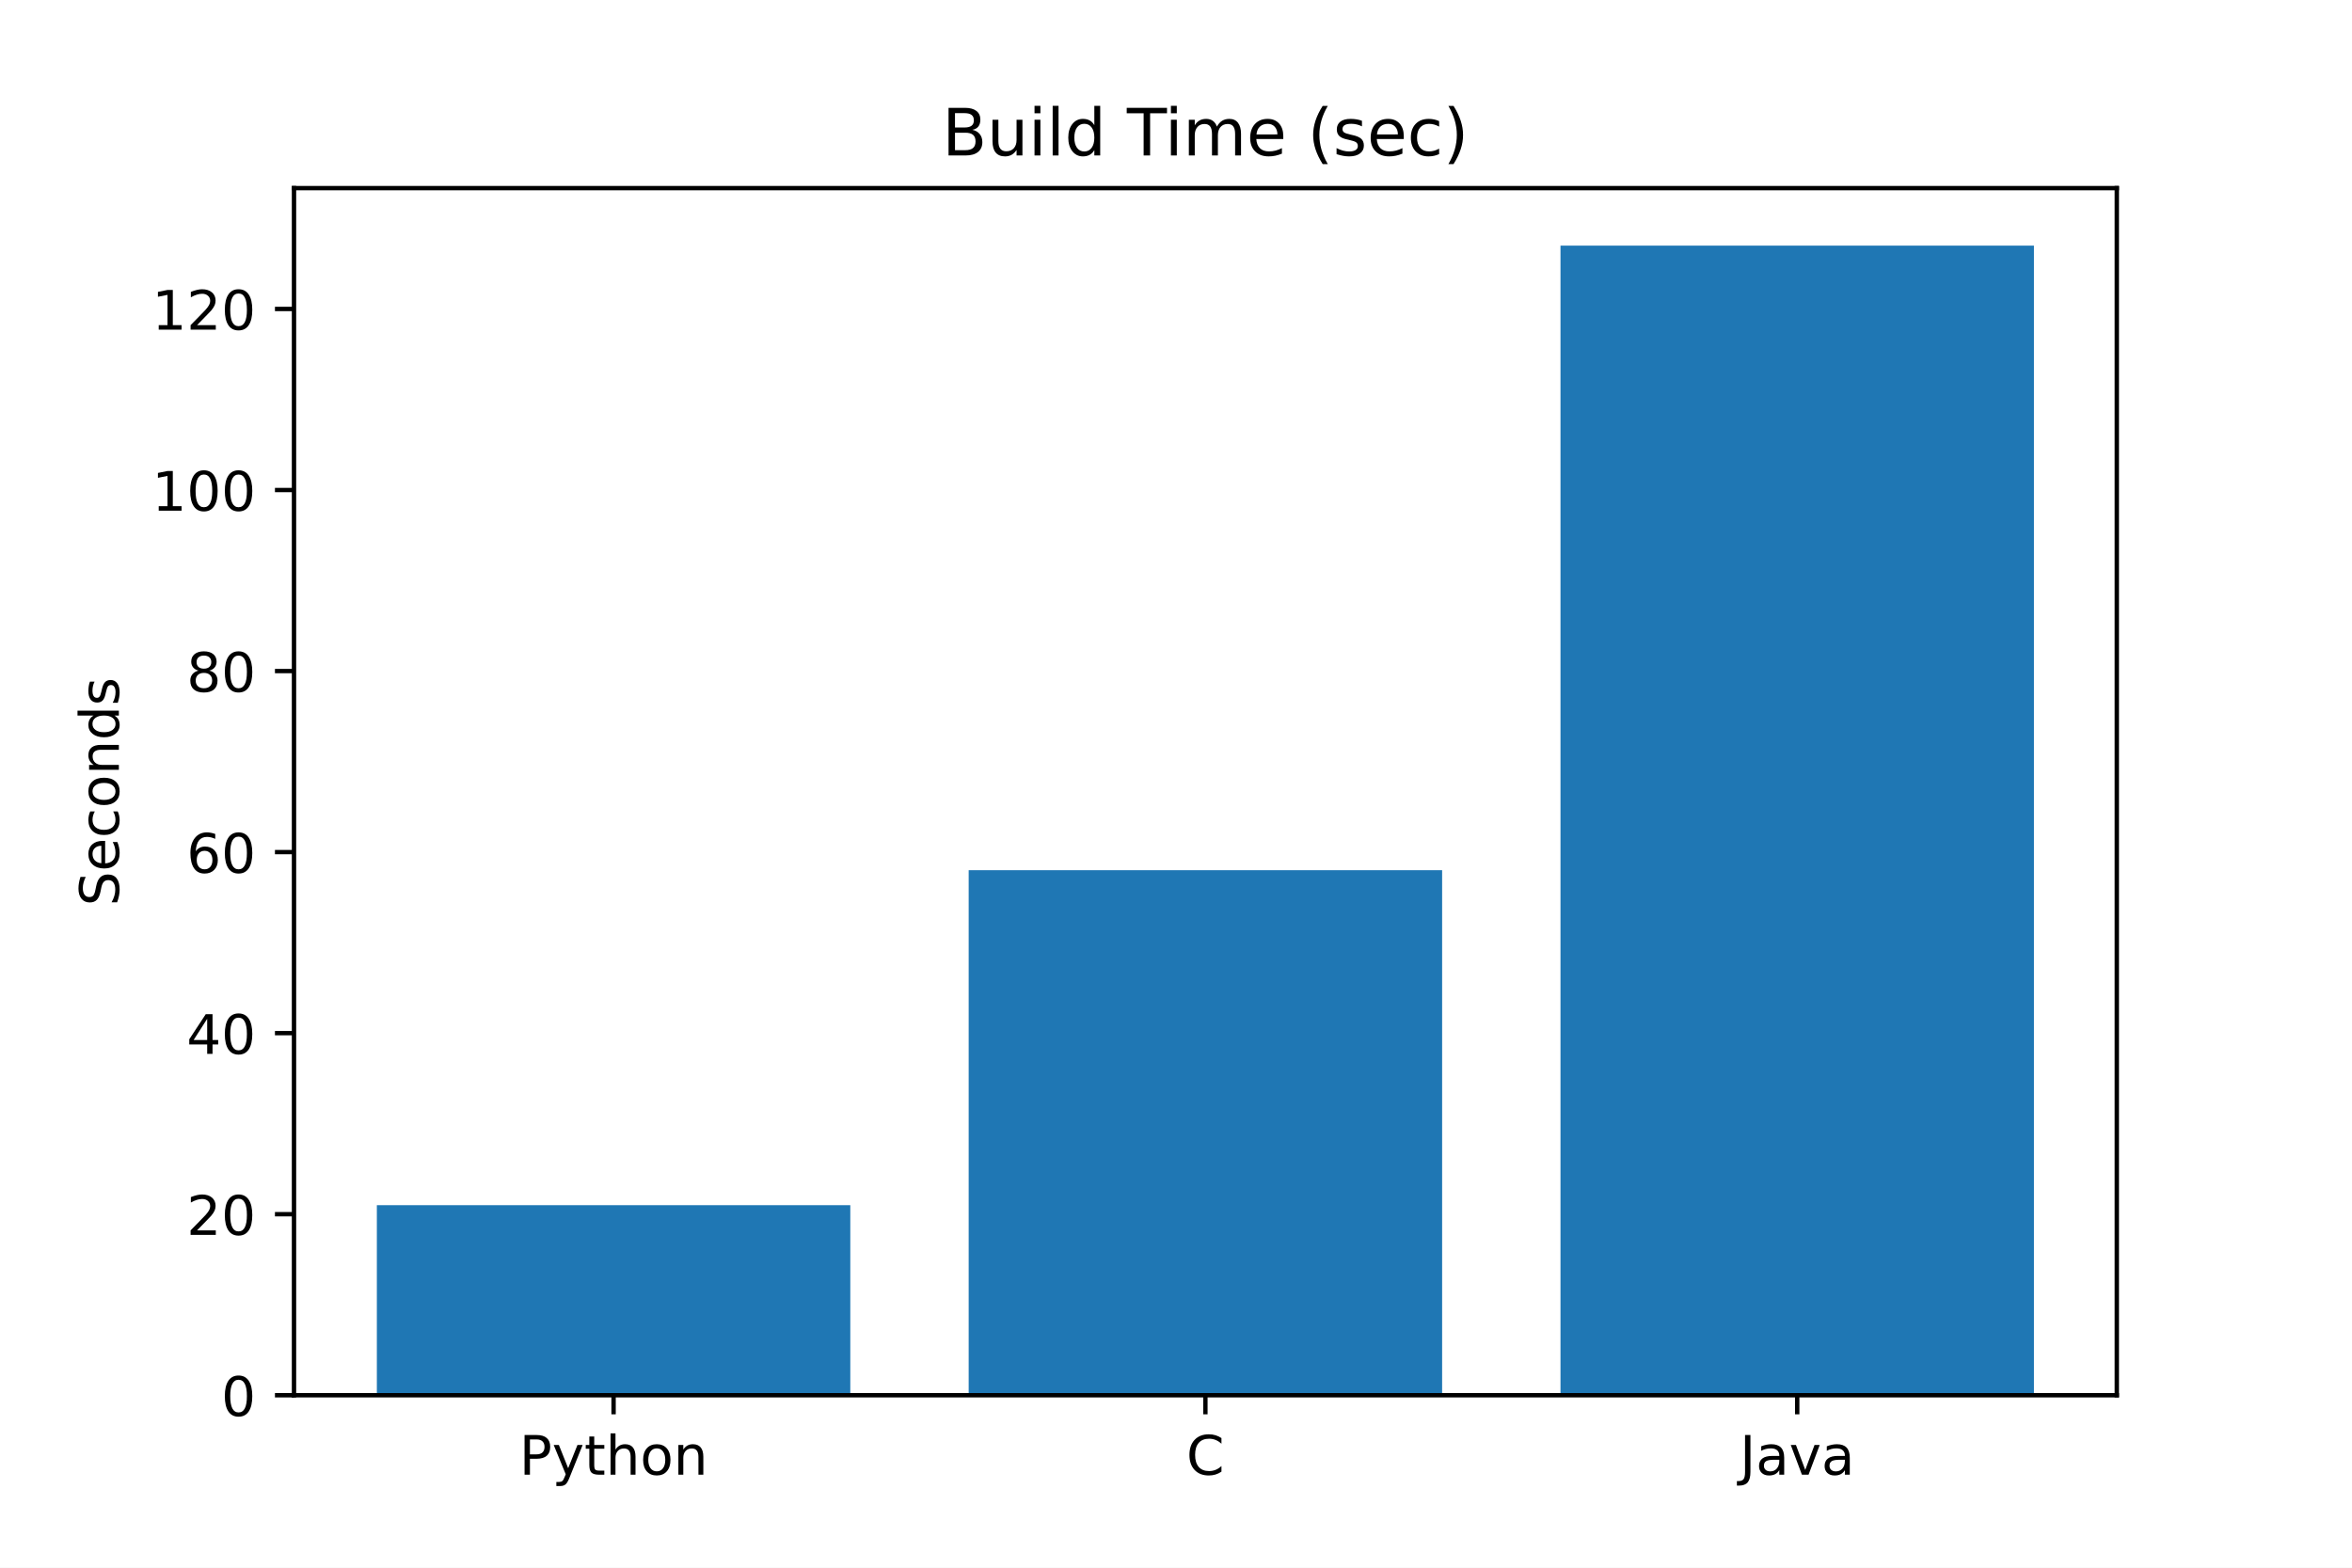
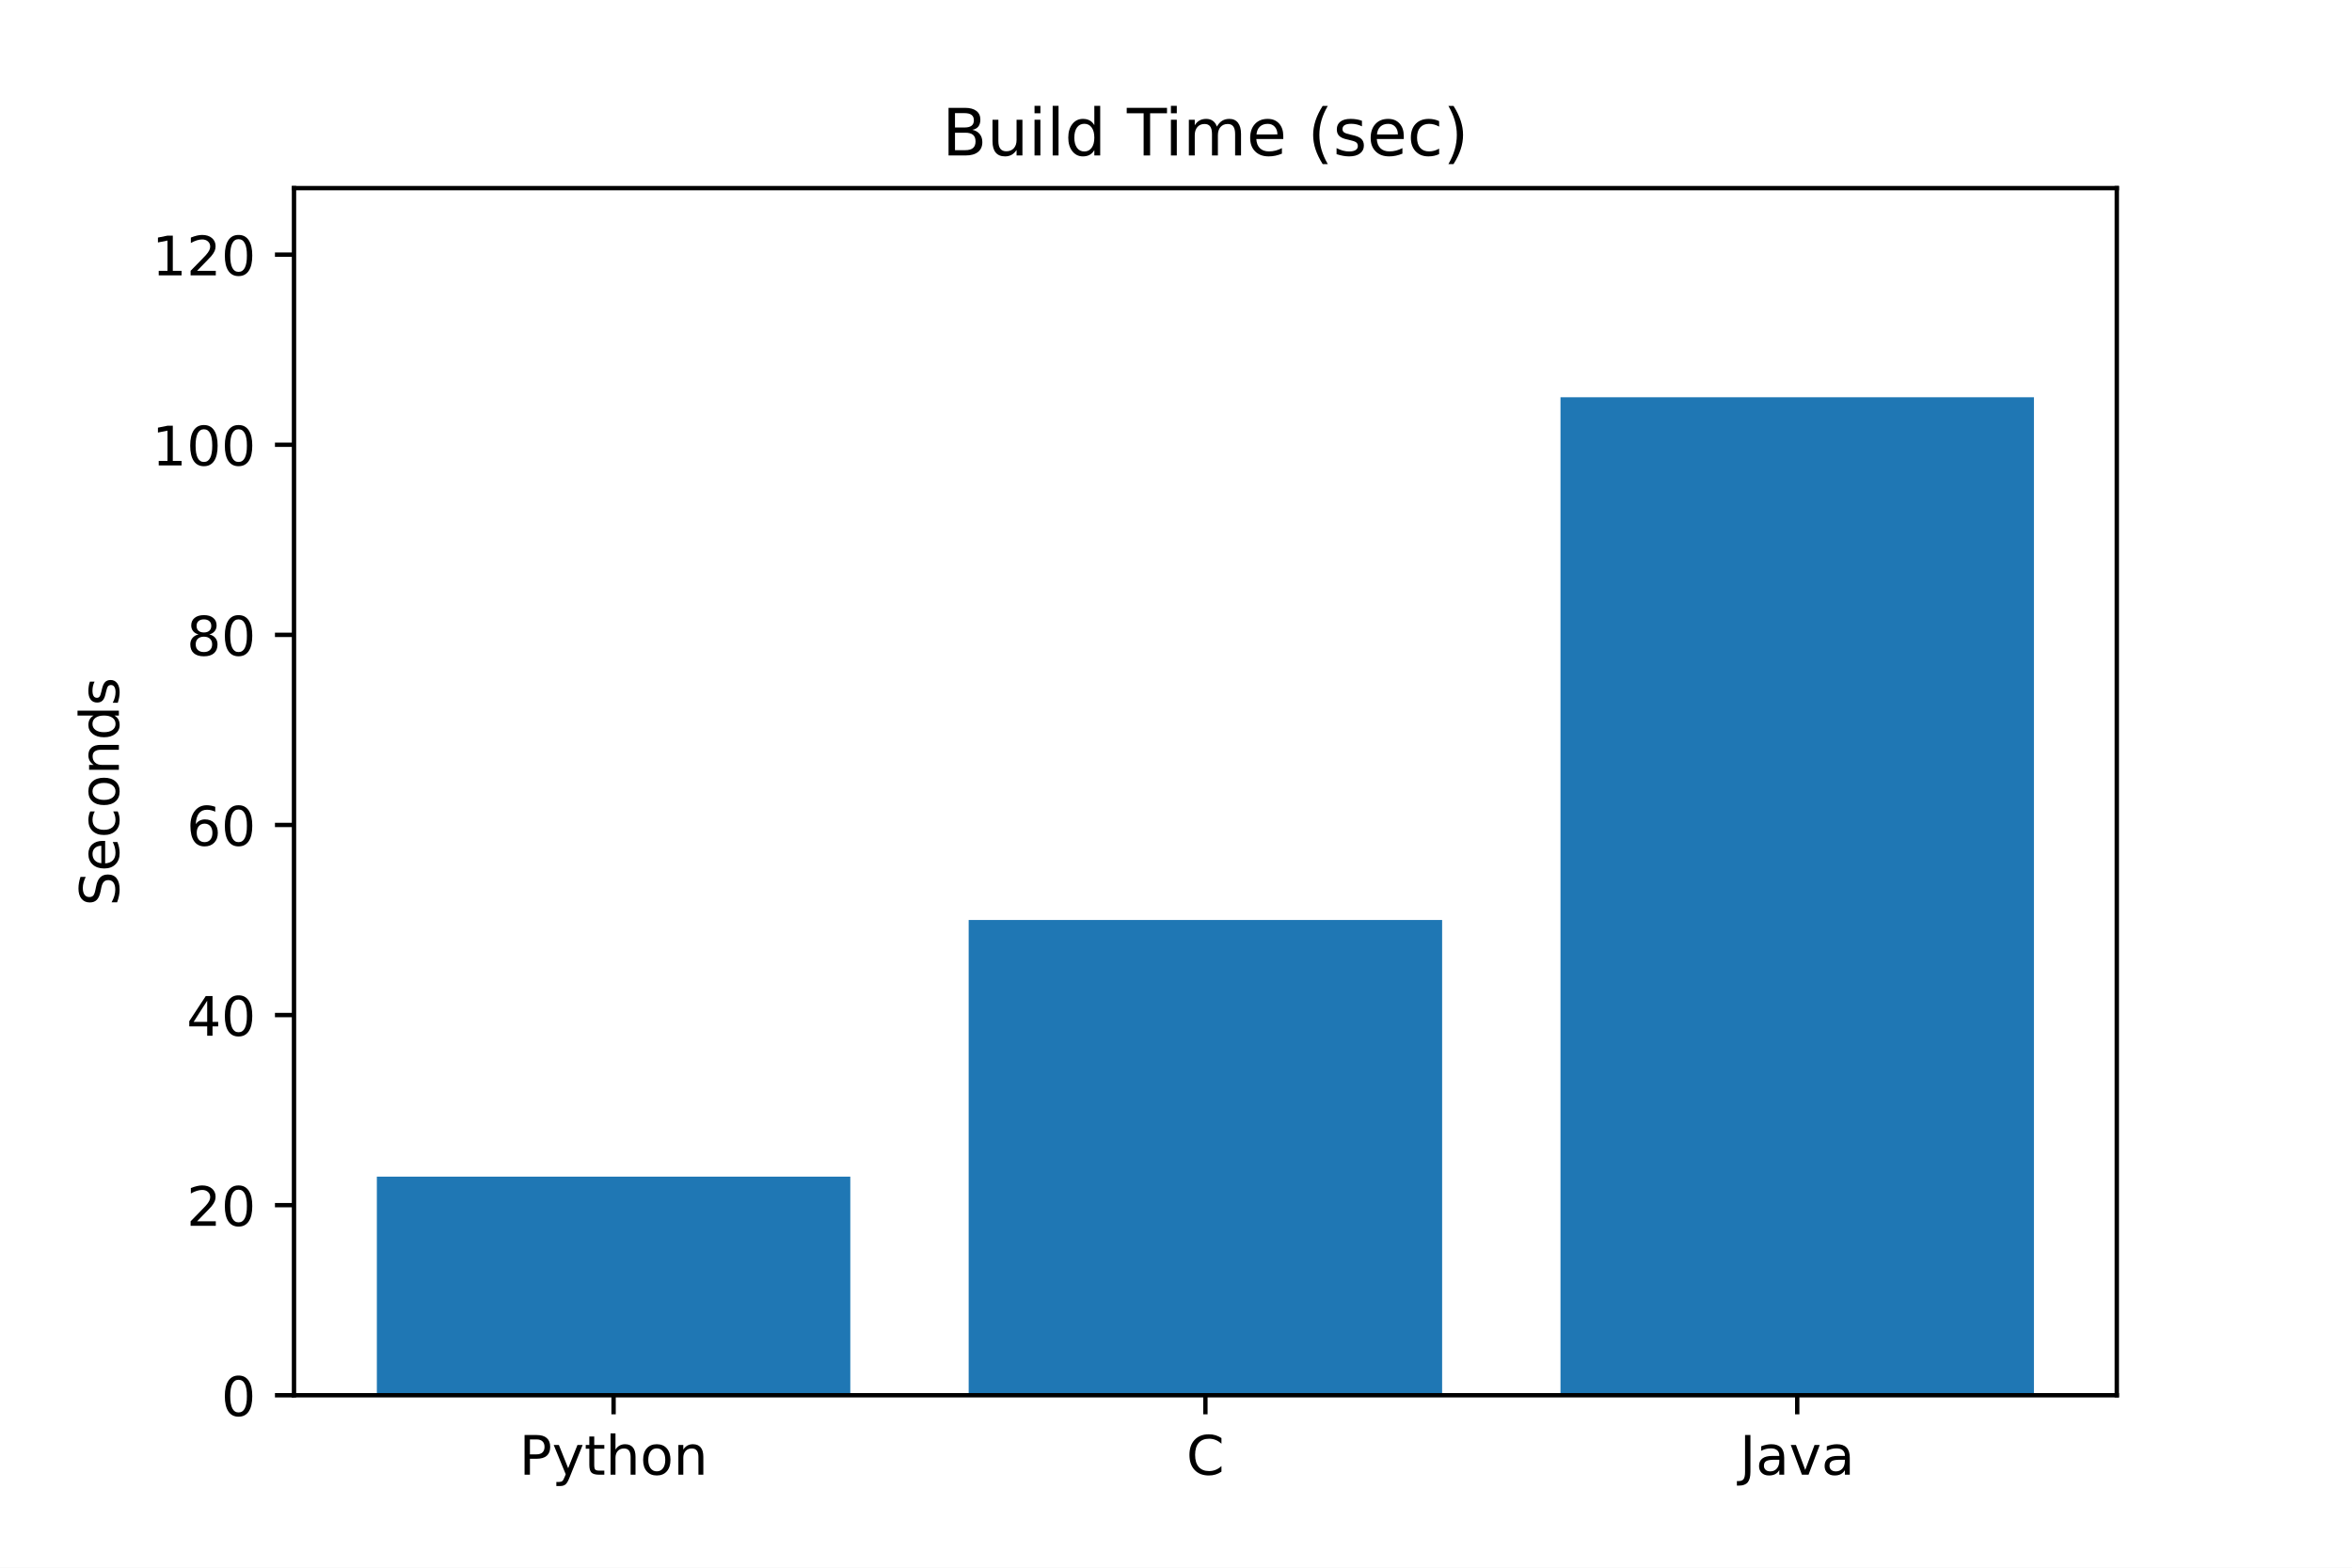
<svg xmlns="http://www.w3.org/2000/svg" xmlns:xlink="http://www.w3.org/1999/xlink" width="432pt" height="288pt" viewBox="0 0 432 288" version="1.1">
  <defs>
    <style type="text/css">*{stroke-linejoin: round; stroke-linecap: butt}</style>
  </defs>
  <g id="figure_1">
    <g id="patch_1">
      <path d="M 0 288  L 432 288  L 432 0  L 0 0  z " style="fill: #ffffff" />
    </g>
    <g id="axes_1">
      <g id="patch_2">
        <path d="M 54 256.32  L 388.8 256.32  L 388.8 34.56  L 54 34.56  z " style="fill: #ffffff" />
      </g>
      <g id="patch_3">
-         <path d="M 69.218 256.32  L 156.179 256.32  L 156.179 221.397  L 69.218 221.397  z " clip-path="url(#p194f40204d)" style="fill: #1f77b4" />
+         <path d="M 69.218 256.32  L 156.179 256.32  L 156.179 216.159  L 69.218 216.159  z " clip-path="url(#p1577100b66)" style="fill: #1f77b4" />
      </g>
      <g id="patch_4">
-         <path d="M 177.919 256.32  L 264.881 256.32  L 264.881 159.866  L 177.919 159.866  z " clip-path="url(#p194f40204d)" style="fill: #1f77b4" />
+         <path d="M 177.919 256.32  L 264.881 256.32  L 264.881 169.013  L 177.919 169.013  z " clip-path="url(#p1577100b66)" style="fill: #1f77b4" />
      </g>
      <g id="patch_5">
-         <path d="M 286.621 256.32  L 373.582 256.32  L 373.582 45.12  L 286.621 45.12  z " clip-path="url(#p194f40204d)" style="fill: #1f77b4" />
+         <path d="M 286.621 256.32  L 373.582 256.32  L 373.582 72.975  L 286.621 72.975  z " clip-path="url(#p1577100b66)" style="fill: #1f77b4" />
      </g>
      <g id="matplotlib.axis_1">
        <g id="xtick_1">
          <g id="line2d_1">
            <defs>
-               <path id="m594bc6db52" d="M 0 0  L 0 3.5  " style="stroke: #000000; stroke-width: 0.8" />
+               <path id="me88d0c45ed" d="M 0 0  L 0 3.5  " style="stroke: #000000; stroke-width: 0.8" />
            </defs>
            <g>
-               <use xlink:href="#m594bc6db52" x="112.699" y="256.32" style="stroke: #000000; stroke-width: 0.8" />
+               <use xlink:href="#me88d0c45ed" x="112.699" y="256.32" style="stroke: #000000; stroke-width: 0.8" />
            </g>
          </g>
          <g id="text_1">
            <g transform="translate(95.36745 270.9184) scale(0.1 -0.1)">
              <defs>
                <path id="DejaVuSans-50" d="M 1259 4147  L 1259 2394  L 2053 2394  Q 2494 2394 2734 2622  Q 2975 2850 2975 3272  Q 2975 3691 2734 3919  Q 2494 4147 2053 4147  L 1259 4147  z M 628 4666  L 2053 4666  Q 2838 4666 3239 4311  Q 3641 3956 3641 3272  Q 3641 2581 3239 2228  Q 2838 1875 2053 1875  L 1259 1875  L 1259 0  L 628 0  L 628 4666  z " transform="scale(0.015625)" />
                <path id="DejaVuSans-79" d="M 2059 -325  Q 1816 -950 1584 -1140  Q 1353 -1331 966 -1331  L 506 -1331  L 506 -850  L 844 -850  Q 1081 -850 1212 -737  Q 1344 -625 1503 -206  L 1606 56  L 191 3500  L 800 3500  L 1894 763  L 2988 3500  L 3597 3500  L 2059 -325  z " transform="scale(0.015625)" />
                <path id="DejaVuSans-74" d="M 1172 4494  L 1172 3500  L 2356 3500  L 2356 3053  L 1172 3053  L 1172 1153  Q 1172 725 1289 603  Q 1406 481 1766 481  L 2356 481  L 2356 0  L 1766 0  Q 1100 0 847 248  Q 594 497 594 1153  L 594 3053  L 172 3053  L 172 3500  L 594 3500  L 594 4494  L 1172 4494  z " transform="scale(0.015625)" />
                <path id="DejaVuSans-68" d="M 3513 2113  L 3513 0  L 2938 0  L 2938 2094  Q 2938 2591 2744 2837  Q 2550 3084 2163 3084  Q 1697 3084 1428 2787  Q 1159 2491 1159 1978  L 1159 0  L 581 0  L 581 4863  L 1159 4863  L 1159 2956  Q 1366 3272 1645 3428  Q 1925 3584 2291 3584  Q 2894 3584 3203 3211  Q 3513 2838 3513 2113  z " transform="scale(0.015625)" />
                <path id="DejaVuSans-6f" d="M 1959 3097  Q 1497 3097 1228 2736  Q 959 2375 959 1747  Q 959 1119 1226 758  Q 1494 397 1959 397  Q 2419 397 2687 759  Q 2956 1122 2956 1747  Q 2956 2369 2687 2733  Q 2419 3097 1959 3097  z M 1959 3584  Q 2709 3584 3137 3096  Q 3566 2609 3566 1747  Q 3566 888 3137 398  Q 2709 -91 1959 -91  Q 1206 -91 779 398  Q 353 888 353 1747  Q 353 2609 779 3096  Q 1206 3584 1959 3584  z " transform="scale(0.015625)" />
                <path id="DejaVuSans-6e" d="M 3513 2113  L 3513 0  L 2938 0  L 2938 2094  Q 2938 2591 2744 2837  Q 2550 3084 2163 3084  Q 1697 3084 1428 2787  Q 1159 2491 1159 1978  L 1159 0  L 581 0  L 581 3500  L 1159 3500  L 1159 2956  Q 1366 3272 1645 3428  Q 1925 3584 2291 3584  Q 2894 3584 3203 3211  Q 3513 2838 3513 2113  z " transform="scale(0.015625)" />
              </defs>
              <use xlink:href="#DejaVuSans-50" />
              <use xlink:href="#DejaVuSans-79" transform="translate(60.30273 0)" />
              <use xlink:href="#DejaVuSans-74" transform="translate(119.4824 0)" />
              <use xlink:href="#DejaVuSans-68" transform="translate(158.6914 0)" />
              <use xlink:href="#DejaVuSans-6f" transform="translate(222.0703 0)" />
              <use xlink:href="#DejaVuSans-6e" transform="translate(283.252 0)" />
            </g>
          </g>
        </g>
        <g id="xtick_2">
          <g id="line2d_2">
            <g>
-               <use xlink:href="#m594bc6db52" x="221.4" y="256.32" style="stroke: #000000; stroke-width: 0.8" />
+               <use xlink:href="#me88d0c45ed" x="221.4" y="256.32" style="stroke: #000000; stroke-width: 0.8" />
            </g>
          </g>
          <g id="text_2">
            <g transform="translate(217.9086 270.9184) scale(0.1 -0.1)">
              <defs>
                <path id="DejaVuSans-43" d="M 4122 4306  L 4122 3641  Q 3803 3938 3442 4084  Q 3081 4231 2675 4231  Q 1875 4231 1450 3742  Q 1025 3253 1025 2328  Q 1025 1406 1450 917  Q 1875 428 2675 428  Q 3081 428 3442 575  Q 3803 722 4122 1019  L 4122 359  Q 3791 134 3420 21  Q 3050 -91 2638 -91  Q 1578 -91 968 557  Q 359 1206 359 2328  Q 359 3453 968 4101  Q 1578 4750 2638 4750  Q 3056 4750 3426 4639  Q 3797 4528 4122 4306  z " transform="scale(0.015625)" />
              </defs>
              <use xlink:href="#DejaVuSans-43" />
            </g>
          </g>
        </g>
        <g id="xtick_3">
          <g id="line2d_3">
            <g>
-               <use xlink:href="#m594bc6db52" x="330.101" y="256.32" style="stroke: #000000; stroke-width: 0.8" />
+               <use xlink:href="#me88d0c45ed" x="330.101" y="256.32" style="stroke: #000000; stroke-width: 0.8" />
            </g>
          </g>
          <g id="text_3">
            <g transform="translate(319.5388 270.9184) scale(0.1 -0.1)">
              <defs>
                <path id="DejaVuSans-4a" d="M 628 4666  L 1259 4666  L 1259 325  Q 1259 -519 939 -900  Q 619 -1281 -91 -1281  L -331 -1281  L -331 -750  L -134 -750  Q 284 -750 456 -515  Q 628 -281 628 325  L 628 4666  z " transform="scale(0.015625)" />
                <path id="DejaVuSans-61" d="M 2194 1759  Q 1497 1759 1228 1600  Q 959 1441 959 1056  Q 959 750 1161 570  Q 1363 391 1709 391  Q 2188 391 2477 730  Q 2766 1069 2766 1631  L 2766 1759  L 2194 1759  z M 3341 1997  L 3341 0  L 2766 0  L 2766 531  Q 2569 213 2275 61  Q 1981 -91 1556 -91  Q 1019 -91 701 211  Q 384 513 384 1019  Q 384 1609 779 1909  Q 1175 2209 1959 2209  L 2766 2209  L 2766 2266  Q 2766 2663 2505 2880  Q 2244 3097 1772 3097  Q 1472 3097 1187 3025  Q 903 2953 641 2809  L 641 3341  Q 956 3463 1253 3523  Q 1550 3584 1831 3584  Q 2591 3584 2966 3190  Q 3341 2797 3341 1997  z " transform="scale(0.015625)" />
                <path id="DejaVuSans-76" d="M 191 3500  L 800 3500  L 1894 563  L 2988 3500  L 3597 3500  L 2284 0  L 1503 0  L 191 3500  z " transform="scale(0.015625)" />
              </defs>
              <use xlink:href="#DejaVuSans-4a" />
              <use xlink:href="#DejaVuSans-61" transform="translate(29.49219 0)" />
              <use xlink:href="#DejaVuSans-76" transform="translate(90.77148 0)" />
              <use xlink:href="#DejaVuSans-61" transform="translate(149.9512 0)" />
            </g>
          </g>
        </g>
      </g>
      <g id="matplotlib.axis_2">
        <g id="ytick_1">
          <g id="line2d_4">
            <defs>
-               <path id="mfcc284a1be" d="M 0 0  L -3.5 0  " style="stroke: #000000; stroke-width: 0.8" />
+               <path id="me31474c79d" d="M 0 0  L -3.5 0  " style="stroke: #000000; stroke-width: 0.8" />
            </defs>
            <g>
-               <use xlink:href="#mfcc284a1be" x="54" y="256.32" style="stroke: #000000; stroke-width: 0.8" />
+               <use xlink:href="#me31474c79d" x="54" y="256.32" style="stroke: #000000; stroke-width: 0.8" />
            </g>
          </g>
          <g id="text_4">
            <g transform="translate(40.6375 260.1192) scale(0.1 -0.1)">
              <defs>
                <path id="DejaVuSans-30" d="M 2034 4250  Q 1547 4250 1301 3770  Q 1056 3291 1056 2328  Q 1056 1369 1301 889  Q 1547 409 2034 409  Q 2525 409 2770 889  Q 3016 1369 3016 2328  Q 3016 3291 2770 3770  Q 2525 4250 2034 4250  z M 2034 4750  Q 2819 4750 3233 4129  Q 3647 3509 3647 2328  Q 3647 1150 3233 529  Q 2819 -91 2034 -91  Q 1250 -91 836 529  Q 422 1150 422 2328  Q 422 3509 836 4129  Q 1250 4750 2034 4750  z " transform="scale(0.015625)" />
              </defs>
              <use xlink:href="#DejaVuSans-30" />
            </g>
          </g>
        </g>
        <g id="ytick_2">
          <g id="line2d_5">
            <g>
-               <use xlink:href="#mfcc284a1be" x="54" y="223.06" style="stroke: #000000; stroke-width: 0.8" />
+               <use xlink:href="#me31474c79d" x="54" y="221.397" style="stroke: #000000; stroke-width: 0.8" />
            </g>
          </g>
          <g id="text_5">
-             <g transform="translate(34.275 226.8594) scale(0.1 -0.1)">
+             <g transform="translate(34.275 225.1964) scale(0.1 -0.1)">
              <defs>
                <path id="DejaVuSans-32" d="M 1228 531  L 3431 531  L 3431 0  L 469 0  L 469 531  Q 828 903 1448 1529  Q 2069 2156 2228 2338  Q 2531 2678 2651 2914  Q 2772 3150 2772 3378  Q 2772 3750 2511 3984  Q 2250 4219 1831 4219  Q 1534 4219 1204 4116  Q 875 4013 500 3803  L 500 4441  Q 881 4594 1212 4672  Q 1544 4750 1819 4750  Q 2544 4750 2975 4387  Q 3406 4025 3406 3419  Q 3406 3131 3298 2873  Q 3191 2616 2906 2266  Q 2828 2175 2409 1742  Q 1991 1309 1228 531  z " transform="scale(0.015625)" />
              </defs>
              <use xlink:href="#DejaVuSans-32" />
              <use xlink:href="#DejaVuSans-30" transform="translate(63.62305 0)" />
            </g>
          </g>
        </g>
        <g id="ytick_3">
          <g id="line2d_6">
            <g>
-               <use xlink:href="#mfcc284a1be" x="54" y="189.8" style="stroke: #000000; stroke-width: 0.8" />
+               <use xlink:href="#me31474c79d" x="54" y="186.474" style="stroke: #000000; stroke-width: 0.8" />
            </g>
          </g>
          <g id="text_6">
-             <g transform="translate(34.275 193.5995) scale(0.1 -0.1)">
+             <g transform="translate(34.275 190.2735) scale(0.1 -0.1)">
              <defs>
                <path id="DejaVuSans-34" d="M 2419 4116  L 825 1625  L 2419 1625  L 2419 4116  z M 2253 4666  L 3047 4666  L 3047 1625  L 3713 1625  L 3713 1100  L 3047 1100  L 3047 0  L 2419 0  L 2419 1100  L 313 1100  L 313 1709  L 2253 4666  z " transform="scale(0.015625)" />
              </defs>
              <use xlink:href="#DejaVuSans-34" />
              <use xlink:href="#DejaVuSans-30" transform="translate(63.62305 0)" />
            </g>
          </g>
        </g>
        <g id="ytick_4">
          <g id="line2d_7">
            <g>
-               <use xlink:href="#mfcc284a1be" x="54" y="156.54" style="stroke: #000000; stroke-width: 0.8" />
+               <use xlink:href="#me31474c79d" x="54" y="151.551" style="stroke: #000000; stroke-width: 0.8" />
            </g>
          </g>
          <g id="text_7">
-             <g transform="translate(34.275 160.3397) scale(0.1 -0.1)">
+             <g transform="translate(34.275 155.3507) scale(0.1 -0.1)">
              <defs>
                <path id="DejaVuSans-36" d="M 2113 2584  Q 1688 2584 1439 2293  Q 1191 2003 1191 1497  Q 1191 994 1439 701  Q 1688 409 2113 409  Q 2538 409 2786 701  Q 3034 994 3034 1497  Q 3034 2003 2786 2293  Q 2538 2584 2113 2584  z M 3366 4563  L 3366 3988  Q 3128 4100 2886 4159  Q 2644 4219 2406 4219  Q 1781 4219 1451 3797  Q 1122 3375 1075 2522  Q 1259 2794 1537 2939  Q 1816 3084 2150 3084  Q 2853 3084 3261 2657  Q 3669 2231 3669 1497  Q 3669 778 3244 343  Q 2819 -91 2113 -91  Q 1303 -91 875 529  Q 447 1150 447 2328  Q 447 3434 972 4092  Q 1497 4750 2381 4750  Q 2619 4750 2861 4703  Q 3103 4656 3366 4563  z " transform="scale(0.015625)" />
              </defs>
              <use xlink:href="#DejaVuSans-36" />
              <use xlink:href="#DejaVuSans-30" transform="translate(63.62305 0)" />
            </g>
          </g>
        </g>
        <g id="ytick_5">
          <g id="line2d_8">
            <g>
-               <use xlink:href="#mfcc284a1be" x="54" y="123.281" style="stroke: #000000; stroke-width: 0.8" />
+               <use xlink:href="#me31474c79d" x="54" y="116.629" style="stroke: #000000; stroke-width: 0.8" />
            </g>
          </g>
          <g id="text_8">
-             <g transform="translate(34.275 127.0798) scale(0.1 -0.1)">
+             <g transform="translate(34.275 120.4279) scale(0.1 -0.1)">
              <defs>
                <path id="DejaVuSans-38" d="M 2034 2216  Q 1584 2216 1326 1975  Q 1069 1734 1069 1313  Q 1069 891 1326 650  Q 1584 409 2034 409  Q 2484 409 2743 651  Q 3003 894 3003 1313  Q 3003 1734 2745 1975  Q 2488 2216 2034 2216  z M 1403 2484  Q 997 2584 770 2862  Q 544 3141 544 3541  Q 544 4100 942 4425  Q 1341 4750 2034 4750  Q 2731 4750 3128 4425  Q 3525 4100 3525 3541  Q 3525 3141 3298 2862  Q 3072 2584 2669 2484  Q 3125 2378 3379 2068  Q 3634 1759 3634 1313  Q 3634 634 3220 271  Q 2806 -91 2034 -91  Q 1263 -91 848 271  Q 434 634 434 1313  Q 434 1759 690 2068  Q 947 2378 1403 2484  z M 1172 3481  Q 1172 3119 1398 2916  Q 1625 2713 2034 2713  Q 2441 2713 2670 2916  Q 2900 3119 2900 3481  Q 2900 3844 2670 4047  Q 2441 4250 2034 4250  Q 1625 4250 1398 4047  Q 1172 3844 1172 3481  z " transform="scale(0.015625)" />
              </defs>
              <use xlink:href="#DejaVuSans-38" />
              <use xlink:href="#DejaVuSans-30" transform="translate(63.62305 0)" />
            </g>
          </g>
        </g>
        <g id="ytick_6">
          <g id="line2d_9">
            <g>
-               <use xlink:href="#mfcc284a1be" x="54" y="90.021" style="stroke: #000000; stroke-width: 0.8" />
+               <use xlink:href="#me31474c79d" x="54" y="81.706" style="stroke: #000000; stroke-width: 0.8" />
            </g>
          </g>
          <g id="text_9">
-             <g transform="translate(27.9125 93.82001) scale(0.1 -0.1)">
+             <g transform="translate(27.9125 85.50505) scale(0.1 -0.1)">
              <defs>
                <path id="DejaVuSans-31" d="M 794 531  L 1825 531  L 1825 4091  L 703 3866  L 703 4441  L 1819 4666  L 2450 4666  L 2450 531  L 3481 531  L 3481 0  L 794 0  L 794 531  z " transform="scale(0.015625)" />
              </defs>
              <use xlink:href="#DejaVuSans-31" />
              <use xlink:href="#DejaVuSans-30" transform="translate(63.62305 0)" />
              <use xlink:href="#DejaVuSans-30" transform="translate(127.2461 0)" />
            </g>
          </g>
        </g>
        <g id="ytick_7">
          <g id="line2d_10">
            <g>
-               <use xlink:href="#mfcc284a1be" x="54" y="56.761" style="stroke: #000000; stroke-width: 0.8" />
+               <use xlink:href="#me31474c79d" x="54" y="46.783" style="stroke: #000000; stroke-width: 0.8" />
            </g>
          </g>
          <g id="text_10">
-             <g transform="translate(27.9125 60.56016) scale(0.1 -0.1)">
+             <g transform="translate(27.9125 50.58221) scale(0.1 -0.1)">
              <use xlink:href="#DejaVuSans-31" />
              <use xlink:href="#DejaVuSans-32" transform="translate(63.62305 0)" />
              <use xlink:href="#DejaVuSans-30" transform="translate(127.2461 0)" />
            </g>
          </g>
        </g>
        <g id="text_11">
          <g transform="translate(21.83281 166.447) rotate(-90) scale(0.1 -0.1)">
            <defs>
              <path id="DejaVuSans-53" d="M 3425 4513  L 3425 3897  Q 3066 4069 2747 4153  Q 2428 4238 2131 4238  Q 1616 4238 1336 4038  Q 1056 3838 1056 3469  Q 1056 3159 1242 3001  Q 1428 2844 1947 2747  L 2328 2669  Q 3034 2534 3370 2195  Q 3706 1856 3706 1288  Q 3706 609 3251 259  Q 2797 -91 1919 -91  Q 1588 -91 1214 -16  Q 841 59 441 206  L 441 856  Q 825 641 1194 531  Q 1563 422 1919 422  Q 2459 422 2753 634  Q 3047 847 3047 1241  Q 3047 1584 2836 1778  Q 2625 1972 2144 2069  L 1759 2144  Q 1053 2284 737 2584  Q 422 2884 422 3419  Q 422 4038 858 4394  Q 1294 4750 2059 4750  Q 2388 4750 2728 4690  Q 3069 4631 3425 4513  z " transform="scale(0.015625)" />
              <path id="DejaVuSans-65" d="M 3597 1894  L 3597 1613  L 953 1613  Q 991 1019 1311 708  Q 1631 397 2203 397  Q 2534 397 2845 478  Q 3156 559 3463 722  L 3463 178  Q 3153 47 2828 -22  Q 2503 -91 2169 -91  Q 1331 -91 842 396  Q 353 884 353 1716  Q 353 2575 817 3079  Q 1281 3584 2069 3584  Q 2775 3584 3186 3129  Q 3597 2675 3597 1894  z M 3022 2063  Q 3016 2534 2758 2815  Q 2500 3097 2075 3097  Q 1594 3097 1305 2825  Q 1016 2553 972 2059  L 3022 2063  z " transform="scale(0.015625)" />
              <path id="DejaVuSans-63" d="M 3122 3366  L 3122 2828  Q 2878 2963 2633 3030  Q 2388 3097 2138 3097  Q 1578 3097 1268 2742  Q 959 2388 959 1747  Q 959 1106 1268 751  Q 1578 397 2138 397  Q 2388 397 2633 464  Q 2878 531 3122 666  L 3122 134  Q 2881 22 2623 -34  Q 2366 -91 2075 -91  Q 1284 -91 818 406  Q 353 903 353 1747  Q 353 2603 823 3093  Q 1294 3584 2113 3584  Q 2378 3584 2631 3529  Q 2884 3475 3122 3366  z " transform="scale(0.015625)" />
              <path id="DejaVuSans-64" d="M 2906 2969  L 2906 4863  L 3481 4863  L 3481 0  L 2906 0  L 2906 525  Q 2725 213 2448 61  Q 2172 -91 1784 -91  Q 1150 -91 751 415  Q 353 922 353 1747  Q 353 2572 751 3078  Q 1150 3584 1784 3584  Q 2172 3584 2448 3432  Q 2725 3281 2906 2969  z M 947 1747  Q 947 1113 1208 752  Q 1469 391 1925 391  Q 2381 391 2643 752  Q 2906 1113 2906 1747  Q 2906 2381 2643 2742  Q 2381 3103 1925 3103  Q 1469 3103 1208 2742  Q 947 2381 947 1747  z " transform="scale(0.015625)" />
              <path id="DejaVuSans-73" d="M 2834 3397  L 2834 2853  Q 2591 2978 2328 3040  Q 2066 3103 1784 3103  Q 1356 3103 1142 2972  Q 928 2841 928 2578  Q 928 2378 1081 2264  Q 1234 2150 1697 2047  L 1894 2003  Q 2506 1872 2764 1633  Q 3022 1394 3022 966  Q 3022 478 2636 193  Q 2250 -91 1575 -91  Q 1294 -91 989 -36  Q 684 19 347 128  L 347 722  Q 666 556 975 473  Q 1284 391 1588 391  Q 1994 391 2212 530  Q 2431 669 2431 922  Q 2431 1156 2273 1281  Q 2116 1406 1581 1522  L 1381 1569  Q 847 1681 609 1914  Q 372 2147 372 2553  Q 372 3047 722 3315  Q 1072 3584 1716 3584  Q 2034 3584 2315 3537  Q 2597 3491 2834 3397  z " transform="scale(0.015625)" />
            </defs>
            <use xlink:href="#DejaVuSans-53" />
            <use xlink:href="#DejaVuSans-65" transform="translate(63.47656 0)" />
            <use xlink:href="#DejaVuSans-63" transform="translate(125 0)" />
            <use xlink:href="#DejaVuSans-6f" transform="translate(179.9805 0)" />
            <use xlink:href="#DejaVuSans-6e" transform="translate(241.1621 0)" />
            <use xlink:href="#DejaVuSans-64" transform="translate(304.541 0)" />
            <use xlink:href="#DejaVuSans-73" transform="translate(368.0176 0)" />
          </g>
        </g>
      </g>
      <g id="patch_6">
        <path d="M 54 256.32  L 54 34.56  " style="fill: none; stroke: #000000; stroke-width: 0.8; stroke-linejoin: miter; stroke-linecap: square" />
      </g>
      <g id="patch_7">
        <path d="M 388.8 256.32  L 388.8 34.56  " style="fill: none; stroke: #000000; stroke-width: 0.8; stroke-linejoin: miter; stroke-linecap: square" />
      </g>
      <g id="patch_8">
        <path d="M 54 256.32  L 388.8 256.32  " style="fill: none; stroke: #000000; stroke-width: 0.8; stroke-linejoin: miter; stroke-linecap: square" />
      </g>
      <g id="patch_9">
        <path d="M 54 34.56  L 388.8 34.56  " style="fill: none; stroke: #000000; stroke-width: 0.8; stroke-linejoin: miter; stroke-linecap: square" />
      </g>
      <g id="text_12">
        <g transform="translate(173.0456 28.56) scale(0.12 -0.12)">
          <defs>
            <path id="DejaVuSans-42" d="M 1259 2228  L 1259 519  L 2272 519  Q 2781 519 3026 730  Q 3272 941 3272 1375  Q 3272 1813 3026 2020  Q 2781 2228 2272 2228  L 1259 2228  z M 1259 4147  L 1259 2741  L 2194 2741  Q 2656 2741 2882 2914  Q 3109 3088 3109 3444  Q 3109 3797 2882 3972  Q 2656 4147 2194 4147  L 1259 4147  z M 628 4666  L 2241 4666  Q 2963 4666 3353 4366  Q 3744 4066 3744 3513  Q 3744 3084 3544 2831  Q 3344 2578 2956 2516  Q 3422 2416 3680 2098  Q 3938 1781 3938 1306  Q 3938 681 3513 340  Q 3088 0 2303 0  L 628 0  L 628 4666  z " transform="scale(0.015625)" />
            <path id="DejaVuSans-75" d="M 544 1381  L 544 3500  L 1119 3500  L 1119 1403  Q 1119 906 1312 657  Q 1506 409 1894 409  Q 2359 409 2629 706  Q 2900 1003 2900 1516  L 2900 3500  L 3475 3500  L 3475 0  L 2900 0  L 2900 538  Q 2691 219 2414 64  Q 2138 -91 1772 -91  Q 1169 -91 856 284  Q 544 659 544 1381  z M 1991 3584  L 1991 3584  z " transform="scale(0.015625)" />
            <path id="DejaVuSans-69" d="M 603 3500  L 1178 3500  L 1178 0  L 603 0  L 603 3500  z M 603 4863  L 1178 4863  L 1178 4134  L 603 4134  L 603 4863  z " transform="scale(0.015625)" />
            <path id="DejaVuSans-6c" d="M 603 4863  L 1178 4863  L 1178 0  L 603 0  L 603 4863  z " transform="scale(0.015625)" />
            <path id="DejaVuSans-20" transform="scale(0.015625)" />
            <path id="DejaVuSans-54" d="M -19 4666  L 3928 4666  L 3928 4134  L 2272 4134  L 2272 0  L 1638 0  L 1638 4134  L -19 4134  L -19 4666  z " transform="scale(0.015625)" />
            <path id="DejaVuSans-6d" d="M 3328 2828  Q 3544 3216 3844 3400  Q 4144 3584 4550 3584  Q 5097 3584 5394 3201  Q 5691 2819 5691 2113  L 5691 0  L 5113 0  L 5113 2094  Q 5113 2597 4934 2840  Q 4756 3084 4391 3084  Q 3944 3084 3684 2787  Q 3425 2491 3425 1978  L 3425 0  L 2847 0  L 2847 2094  Q 2847 2600 2669 2842  Q 2491 3084 2119 3084  Q 1678 3084 1418 2786  Q 1159 2488 1159 1978  L 1159 0  L 581 0  L 581 3500  L 1159 3500  L 1159 2956  Q 1356 3278 1631 3431  Q 1906 3584 2284 3584  Q 2666 3584 2933 3390  Q 3200 3197 3328 2828  z " transform="scale(0.015625)" />
            <path id="DejaVuSans-28" d="M 1984 4856  Q 1566 4138 1362 3434  Q 1159 2731 1159 2009  Q 1159 1288 1364 580  Q 1569 -128 1984 -844  L 1484 -844  Q 1016 -109 783 600  Q 550 1309 550 2009  Q 550 2706 781 3412  Q 1013 4119 1484 4856  L 1984 4856  z " transform="scale(0.015625)" />
            <path id="DejaVuSans-29" d="M 513 4856  L 1013 4856  Q 1481 4119 1714 3412  Q 1947 2706 1947 2009  Q 1947 1309 1714 600  Q 1481 -109 1013 -844  L 513 -844  Q 928 -128 1133 580  Q 1338 1288 1338 2009  Q 1338 2731 1133 3434  Q 928 4138 513 4856  z " transform="scale(0.015625)" />
          </defs>
          <use xlink:href="#DejaVuSans-42" />
          <use xlink:href="#DejaVuSans-75" transform="translate(68.60352 0)" />
          <use xlink:href="#DejaVuSans-69" transform="translate(131.9824 0)" />
          <use xlink:href="#DejaVuSans-6c" transform="translate(159.7656 0)" />
          <use xlink:href="#DejaVuSans-64" transform="translate(187.5488 0)" />
          <use xlink:href="#DejaVuSans-20" transform="translate(251.0254 0)" />
          <use xlink:href="#DejaVuSans-54" transform="translate(282.8125 0)" />
          <use xlink:href="#DejaVuSans-69" transform="translate(340.7715 0)" />
          <use xlink:href="#DejaVuSans-6d" transform="translate(368.5547 0)" />
          <use xlink:href="#DejaVuSans-65" transform="translate(465.9668 0)" />
          <use xlink:href="#DejaVuSans-20" transform="translate(527.4902 0)" />
          <use xlink:href="#DejaVuSans-28" transform="translate(559.2773 0)" />
          <use xlink:href="#DejaVuSans-73" transform="translate(598.291 0)" />
          <use xlink:href="#DejaVuSans-65" transform="translate(650.3906 0)" />
          <use xlink:href="#DejaVuSans-63" transform="translate(711.9141 0)" />
          <use xlink:href="#DejaVuSans-29" transform="translate(766.8945 0)" />
        </g>
      </g>
    </g>
  </g>
  <defs>
-     <clipPath id="p194f40204d">
+     <clipPath id="p1577100b66">
      <rect x="54" y="34.56" width="334.8" height="221.76" />
    </clipPath>
  </defs>
</svg>
